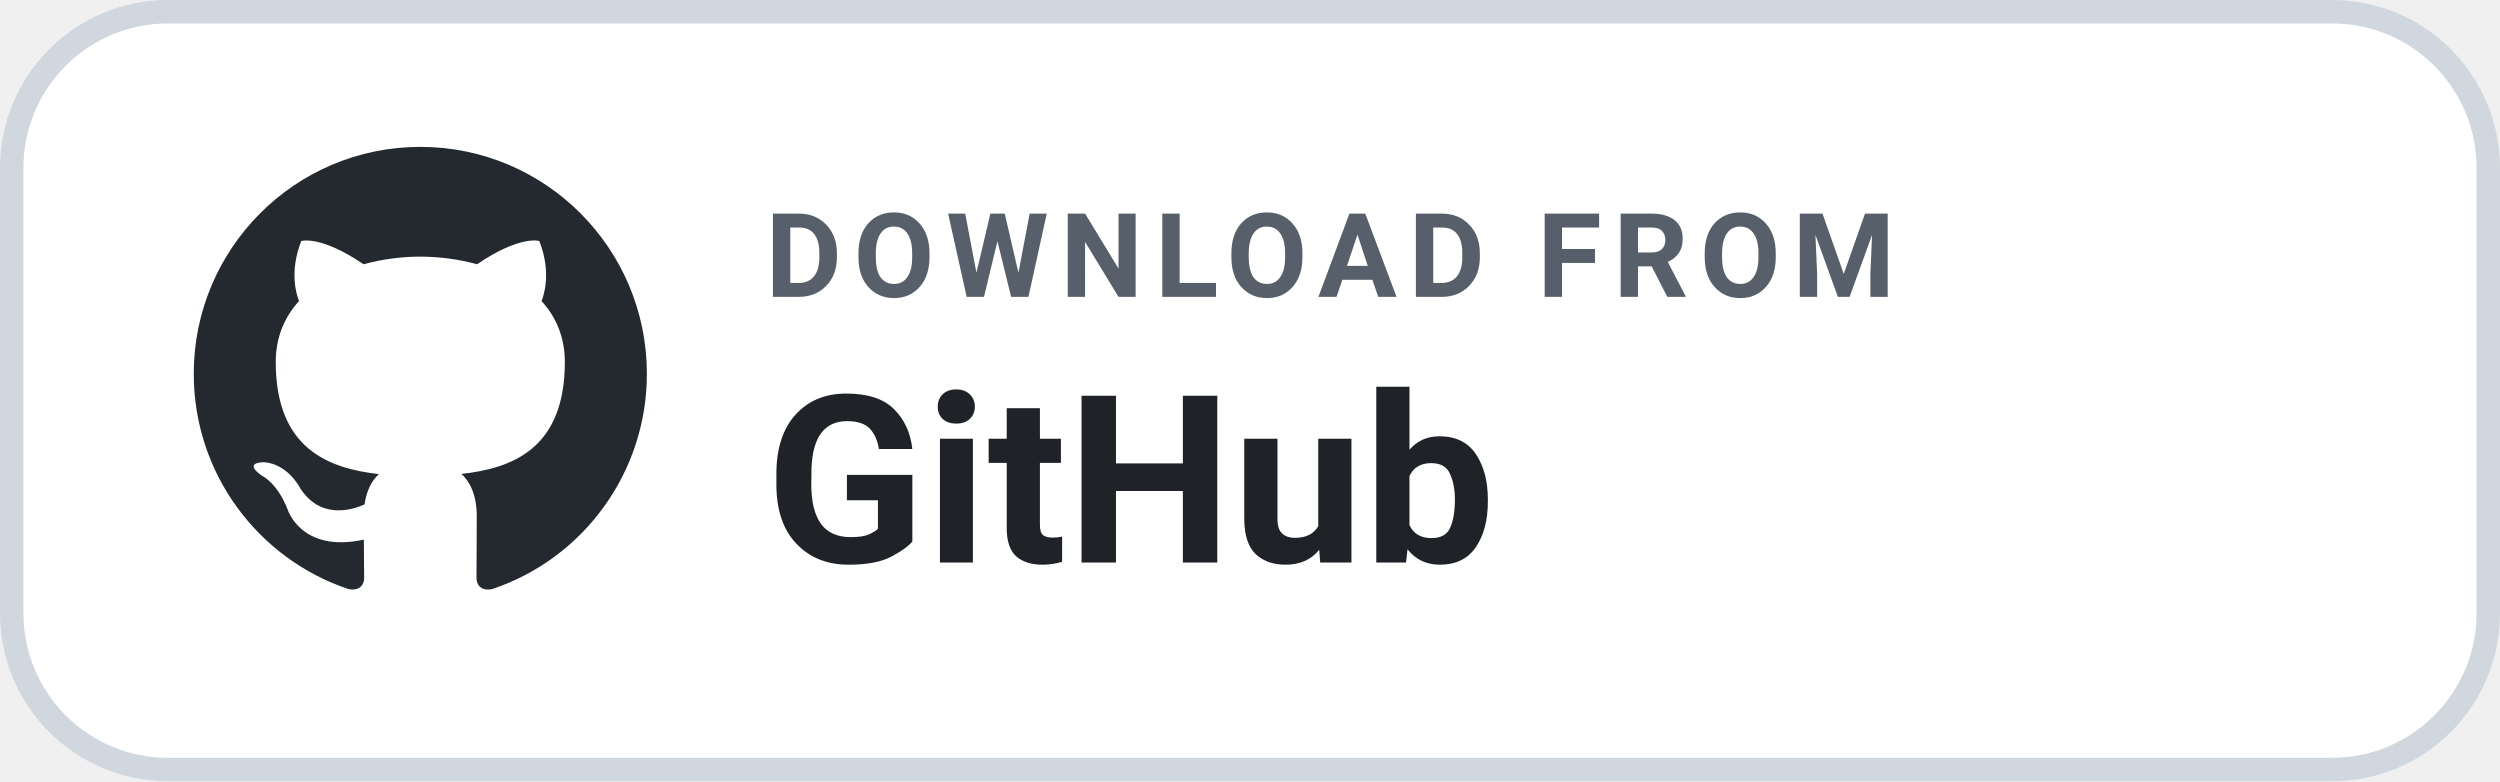
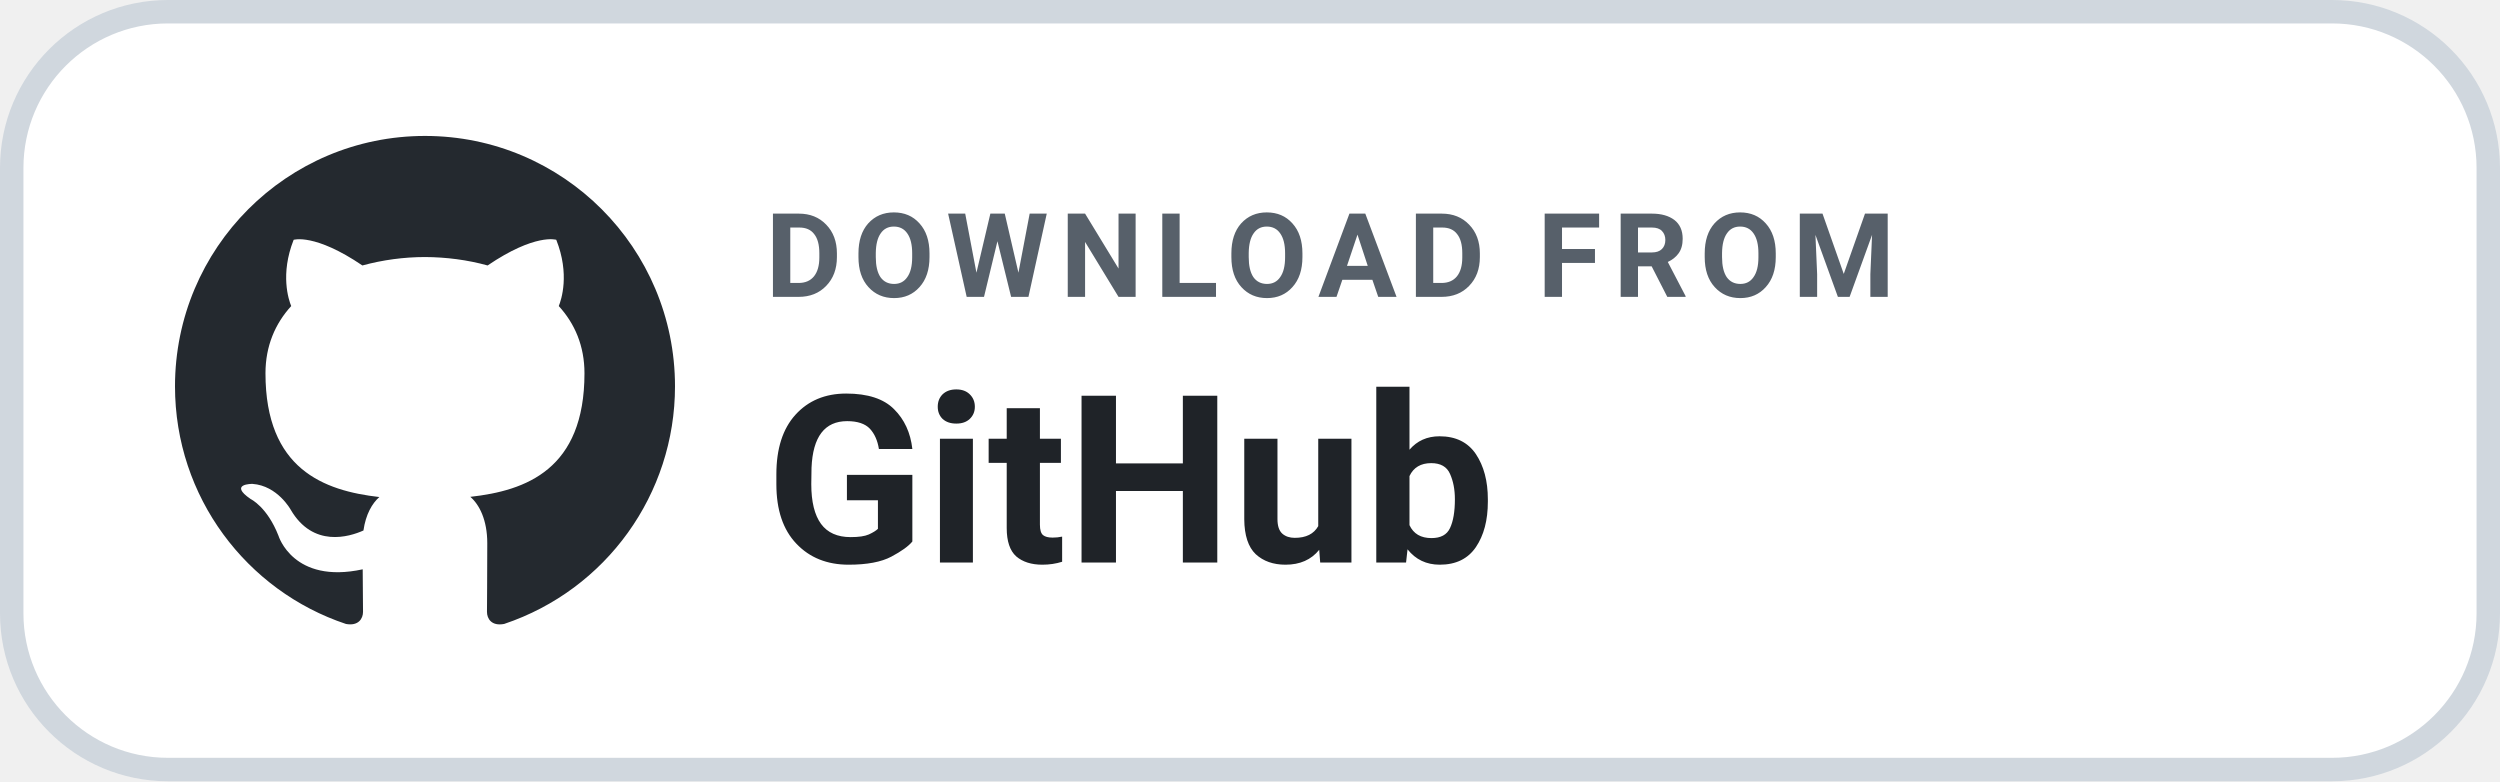
<svg xmlns="http://www.w3.org/2000/svg" width="160" height="50" viewBox="0 0 160 50" role="img" aria-label="DOWNLOAD FROM GitHub">
  <rect x=".75" y=".75" width="158.5" height="48.5" rx="10" fill="#FFFFFF" stroke="#D0D7DE" stroke-width="1.5" />
-   <g transform="translate(9.5 6.5) scale(1.45)">
+   <g transform="translate(8 5.5) scale(1.60)">
    <path fill="#24292F" d="M12 2C6.477 2 2 6.484 2 12.017c0 4.425 2.865 8.18 6.839 9.504.5.092.682-.217.682-.483 0-.237-.008-.868-.013-1.703-2.782.605-3.369-1.343-3.369-1.343-.454-1.158-1.11-1.466-1.11-1.466-.908-.62.069-.608.069-.608 1.003.07 1.53 1.032 1.53 1.032.892 1.53 2.341 1.088 2.91.832.092-.647.35-1.088.636-1.338-2.22-.253-4.555-1.113-4.555-4.951 0-1.093.39-1.988 1.029-2.688-.103-.253-.446-1.272.098-2.65 0 0 .84-.27 2.75 1.026A9.564 9.564 0 0112 6.844c.85.004 1.705.115 2.504.337 1.909-1.296 2.747-1.027 2.747-1.027.546 1.379.202 2.398.1 2.651.64.7 1.028 1.595 1.028 2.688 0 3.848-2.339 4.695-4.566 4.943.359.309.678.92.678 1.855 0 1.338-.012 2.419-.012 2.747 0 .268.18.58.688.482A10.019 10.019 0 0022 12.017C22 6.484 17.522 2 12 2z" />
  </g>
  <text x="49" y="19" fill="#57606A" font-family="-apple-system,BlinkMacSystemFont,'Segoe UI',Roboto,Helvetica,Arial,sans-serif" font-size="7.5" font-weight="700" letter-spacing=".75">DOWNLOAD FROM</text>
  <text x="49" y="36" fill="#1F2328" font-family="-apple-system,BlinkMacSystemFont,'Segoe UI',Roboto,Helvetica,Arial,sans-serif" font-size="15" font-weight="700">GitHub</text>
</svg>
